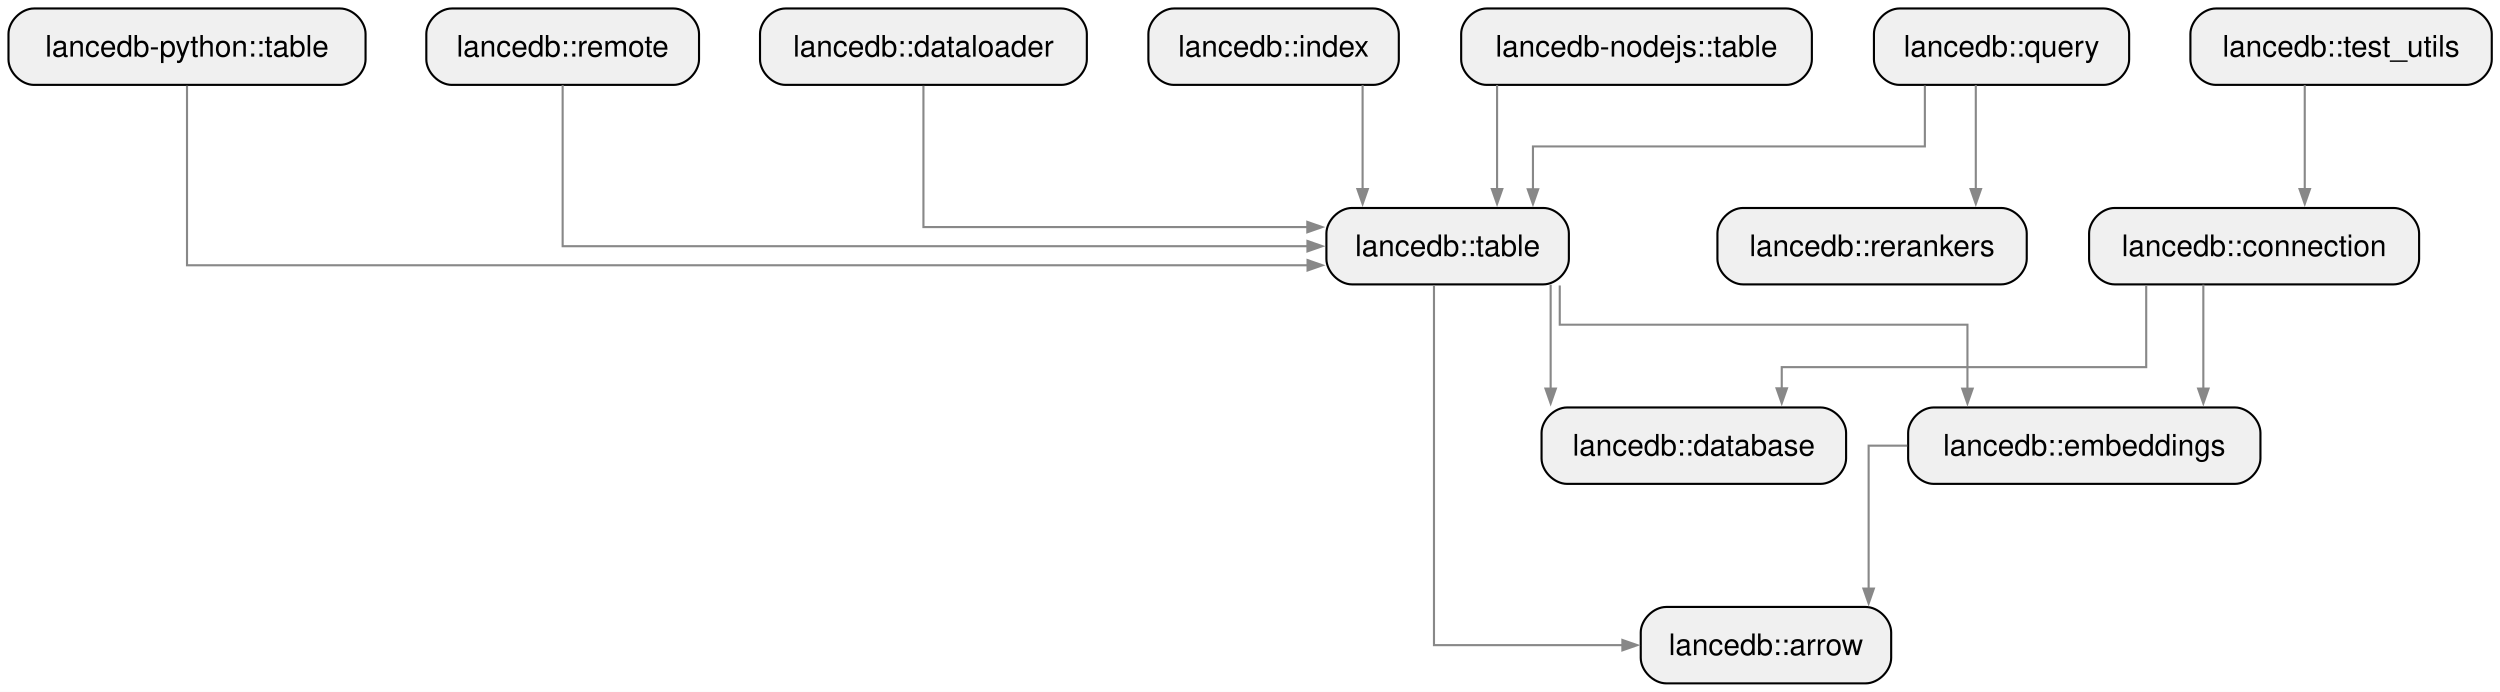
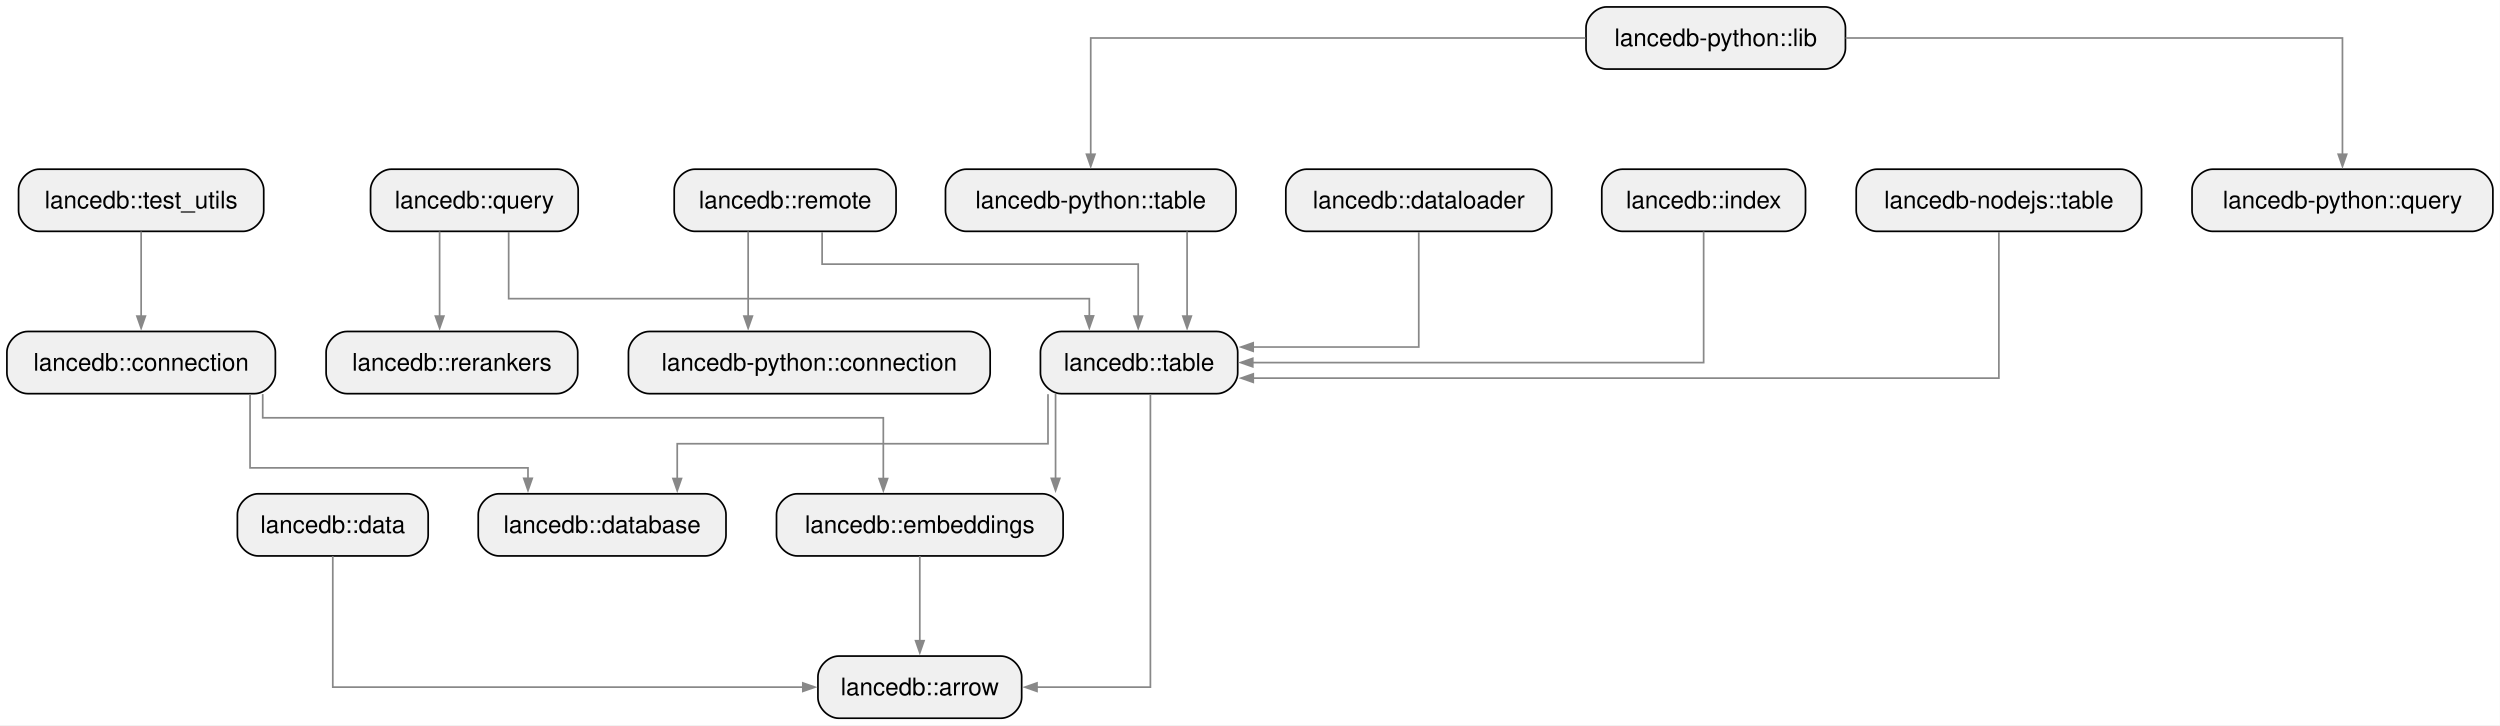
- <svg xmlns="http://www.w3.org/2000/svg" width="1178pt" height="326pt" viewBox="0.00 0.00 1178.00 326.00">
-   <g id="graph0" class="graph" transform="scale(1 1) rotate(0) translate(4 322)">
-     <polygon fill="white" stroke="none" points="-4,4 -4,-322 1174.12,-322 1174.12,4 -4,4" />
+ <svg xmlns="http://www.w3.org/2000/svg" width="1448pt" height="420pt" viewBox="0.00 0.00 1448.00 420.00">
+   <g id="graph0" class="graph" transform="scale(1 1) rotate(0) translate(4 416)">
+     <polygon fill="white" stroke="none" points="-4,4 -4,-416 1443.88,-416 1443.88,4 -4,4" />
    <g id="node1" class="node">
-       <path fill="#f0f0f0" stroke="black" d="M875.12,-36C875.12,-36 781.12,-36 781.12,-36 775.12,-36 769.12,-30 769.12,-24 769.12,-24 769.12,-12 769.12,-12 769.12,-6 775.12,0 781.12,0 781.12,0 875.12,0 875.12,0 881.12,0 887.12,-6 887.12,-12 887.12,-12 887.12,-24 887.12,-24 887.12,-30 881.12,-36 875.12,-36" />
-       <text xml:space="preserve" text-anchor="middle" x="828.12" y="-13.32" font-family="Helvetica,sans-Serif" font-size="14.00">lancedb::arrow</text>
+       <path fill="#f0f0f0" stroke="black" d="M575.75,-36C575.75,-36 481.75,-36 481.75,-36 475.75,-36 469.75,-30 469.75,-24 469.75,-24 469.75,-12 469.75,-12 469.75,-6 475.75,0 481.75,0 481.75,0 575.75,0 575.75,0 581.75,0 587.75,-6 587.75,-12 587.75,-12 587.75,-24 587.75,-24 587.75,-30 581.75,-36 575.75,-36" />
+       <text xml:space="preserve" text-anchor="middle" x="528.75" y="-13.32" font-family="Helvetica,sans-Serif" font-size="14.00">lancedb::arrow</text>
    </g>
    <g id="node2" class="node">
-       <path fill="#f0f0f0" stroke="black" d="M1123.88,-224C1123.88,-224 992.38,-224 992.38,-224 986.38,-224 980.38,-218 980.38,-212 980.38,-212 980.38,-200 980.38,-200 980.38,-194 986.38,-188 992.38,-188 992.38,-188 1123.88,-188 1123.88,-188 1129.88,-188 1135.88,-194 1135.88,-200 1135.88,-200 1135.88,-212 1135.88,-212 1135.88,-218 1129.88,-224 1123.88,-224" />
-       <text xml:space="preserve" text-anchor="middle" x="1058.12" y="-201.32" font-family="Helvetica,sans-Serif" font-size="14.00">lancedb::connection</text>
+       <path fill="#f0f0f0" stroke="black" d="M143.5,-224C143.5,-224 12,-224 12,-224 6,-224 0,-218 0,-212 0,-212 0,-200 0,-200 0,-194 6,-188 12,-188 12,-188 143.5,-188 143.5,-188 149.5,-188 155.5,-194 155.5,-200 155.5,-200 155.5,-212 155.5,-212 155.5,-218 149.5,-224 143.5,-224" />
+       <text xml:space="preserve" text-anchor="middle" x="77.75" y="-201.32" font-family="Helvetica,sans-Serif" font-size="14.00">lancedb::connection</text>
+     </g>
+     <g id="node4" class="node">
+       <path fill="#f0f0f0" stroke="black" d="M404.5,-130C404.5,-130 285,-130 285,-130 279,-130 273,-124 273,-118 273,-118 273,-106 273,-106 273,-100 279,-94 285,-94 285,-94 404.5,-94 404.5,-94 410.5,-94 416.5,-100 416.5,-106 416.5,-106 416.5,-118 416.5,-118 416.5,-124 410.5,-130 404.5,-130" />
+       <text xml:space="preserve" text-anchor="middle" x="344.75" y="-107.33" font-family="Helvetica,sans-Serif" font-size="14.00">lancedb::database</text>
+     </g>
+     <g id="edge1" class="edge">
+       <path fill="none" stroke="#888888" d="M140.83,-187.7C140.83,-169.73 140.83,-145 140.83,-145 140.83,-145 301.81,-145 301.81,-145 301.81,-145 301.81,-138.94 301.81,-138.94" />
+       <polygon fill="#888888" stroke="#888888" points="304.26,-138.94 301.81,-131.94 299.36,-138.94 304.26,-138.94" />
+     </g>
+     <g id="node6" class="node">
+       <path fill="#f0f0f0" stroke="black" d="M599.75,-130C599.75,-130 457.75,-130 457.75,-130 451.75,-130 445.75,-124 445.75,-118 445.75,-118 445.75,-106 445.75,-106 445.75,-100 451.75,-94 457.75,-94 457.75,-94 599.75,-94 599.75,-94 605.75,-94 611.75,-100 611.75,-106 611.75,-106 611.75,-118 611.75,-118 611.75,-124 605.75,-130 599.75,-130" />
+       <text xml:space="preserve" text-anchor="middle" x="528.75" y="-107.33" font-family="Helvetica,sans-Serif" font-size="14.00">lancedb::embeddings</text>
+     </g>
+     <g id="edge2" class="edge">
+       <path fill="none" stroke="#888888" d="M148.17,-187.76C148.17,-180.57 148.17,-174 148.17,-174 148.17,-174 507.62,-174 507.62,-174 507.62,-174 507.62,-138.78 507.62,-138.78" />
+       <polygon fill="#888888" stroke="#888888" points="510.08,-138.78 507.63,-131.78 505.18,-138.78 510.08,-138.78" />
    </g>
    <g id="node3" class="node">
-       <path fill="#f0f0f0" stroke="black" d="M853.88,-130C853.88,-130 734.38,-130 734.38,-130 728.38,-130 722.38,-124 722.38,-118 722.38,-118 722.38,-106 722.38,-106 722.38,-100 728.38,-94 734.38,-94 734.38,-94 853.88,-94 853.88,-94 859.88,-94 865.88,-100 865.88,-106 865.88,-106 865.88,-118 865.88,-118 865.88,-124 859.88,-130 853.88,-130" />
-       <text xml:space="preserve" text-anchor="middle" x="794.12" y="-107.33" font-family="Helvetica,sans-Serif" font-size="14.00">lancedb::database</text>
+       <path fill="#f0f0f0" stroke="black" d="M232,-130C232,-130 145.5,-130 145.5,-130 139.5,-130 133.5,-124 133.5,-118 133.5,-118 133.5,-106 133.5,-106 133.5,-100 139.5,-94 145.5,-94 145.5,-94 232,-94 232,-94 238,-94 244,-100 244,-106 244,-106 244,-118 244,-118 244,-124 238,-130 232,-130" />
+       <text xml:space="preserve" text-anchor="middle" x="188.75" y="-107.33" font-family="Helvetica,sans-Serif" font-size="14.00">lancedb::data</text>
    </g>
-     <g id="edge1" class="edge">
-       <path fill="none" stroke="#888888" d="M1007.29,-187.65C1007.29,-170.99 1007.29,-149 1007.29,-149 1007.29,-149 835.56,-149 835.56,-149 835.56,-149 835.56,-139.01 835.56,-139.01" />
-       <polygon fill="#888888" stroke="#888888" points="838.01,-139.01 835.56,-132.01 833.11,-139.01 838.01,-139.01" />
+     <g id="edge3" class="edge">
+       <path fill="none" stroke="#888888" d="M188.75,-93.88C188.75,-66.56 188.75,-18 188.75,-18 188.75,-18 461.01,-18 461.01,-18" />
+       <polygon fill="#888888" stroke="#888888" points="461.01,-20.45 468.01,-18 461.01,-15.55 461.01,-20.45" />
    </g>
    <g id="node5" class="node">
-       <path fill="#f0f0f0" stroke="black" d="M1049.12,-130C1049.12,-130 907.12,-130 907.12,-130 901.12,-130 895.12,-124 895.12,-118 895.12,-118 895.12,-106 895.12,-106 895.12,-100 901.12,-94 907.12,-94 907.12,-94 1049.12,-94 1049.12,-94 1055.12,-94 1061.12,-100 1061.12,-106 1061.12,-106 1061.12,-118 1061.12,-118 1061.12,-124 1055.12,-130 1049.12,-130" />
-       <text xml:space="preserve" text-anchor="middle" x="978.12" y="-107.33" font-family="Helvetica,sans-Serif" font-size="14.00">lancedb::embeddings</text>
+       <path fill="#f0f0f0" stroke="black" d="M882.75,-318C882.75,-318 752.75,-318 752.75,-318 746.75,-318 740.75,-312 740.75,-306 740.75,-306 740.75,-294 740.75,-294 740.75,-288 746.75,-282 752.75,-282 752.75,-282 882.75,-282 882.75,-282 888.75,-282 894.75,-288 894.75,-294 894.75,-294 894.75,-306 894.75,-306 894.75,-312 888.75,-318 882.75,-318" />
+       <text xml:space="preserve" text-anchor="middle" x="817.75" y="-295.32" font-family="Helvetica,sans-Serif" font-size="14.00">lancedb::dataloader</text>
    </g>
-     <g id="edge2" class="edge">
-       <path fill="none" stroke="#888888" d="M1034.21,-187.88C1034.21,-187.88 1034.21,-138.9 1034.21,-138.9" />
-       <polygon fill="#888888" stroke="#888888" points="1036.66,-138.9 1034.21,-131.9 1031.76,-138.9 1036.66,-138.9" />
+     <g id="node16" class="node">
+       <path fill="#f0f0f0" stroke="black" d="M700.88,-224C700.88,-224 610.62,-224 610.62,-224 604.62,-224 598.62,-218 598.62,-212 598.62,-212 598.62,-200 598.62,-200 598.62,-194 604.62,-188 610.62,-188 610.62,-188 700.88,-188 700.88,-188 706.88,-188 712.88,-194 712.88,-200 712.88,-200 712.88,-212 712.88,-212 712.88,-218 706.88,-224 700.88,-224" />
+       <text xml:space="preserve" text-anchor="middle" x="655.75" y="-201.32" font-family="Helvetica,sans-Serif" font-size="14.00">lancedb::table</text>
    </g>
-     <g id="node4" class="node">
-       <path fill="#f0f0f0" stroke="black" d="M496.12,-318C496.12,-318 366.12,-318 366.12,-318 360.12,-318 354.12,-312 354.12,-306 354.12,-306 354.12,-294 354.12,-294 354.12,-288 360.12,-282 366.12,-282 366.12,-282 496.12,-282 496.12,-282 502.12,-282 508.12,-288 508.12,-294 508.12,-294 508.12,-306 508.12,-306 508.12,-312 502.12,-318 496.12,-318" />
-       <text xml:space="preserve" text-anchor="middle" x="431.12" y="-295.32" font-family="Helvetica,sans-Serif" font-size="14.00">lancedb::dataloader</text>
+     <g id="edge4" class="edge">
+       <path fill="none" stroke="#888888" d="M817.75,-281.56C817.75,-256.56 817.75,-215 817.75,-215 817.75,-215 721.83,-215 721.83,-215" />
+       <polygon fill="#888888" stroke="#888888" points="721.83,-212.55 714.83,-215 721.83,-217.45 721.83,-212.55" />
+     </g>
+     <g id="edge5" class="edge">
+       <path fill="none" stroke="#888888" d="M528.75,-93.88C528.75,-93.88 528.75,-44.9 528.75,-44.9" />
+       <polygon fill="#888888" stroke="#888888" points="531.2,-44.9 528.75,-37.9 526.3,-44.9 531.2,-44.9" />
+     </g>
+     <g id="node7" class="node">
+       <path fill="#f0f0f0" stroke="black" d="M1029.75,-318C1029.75,-318 935.75,-318 935.75,-318 929.75,-318 923.75,-312 923.75,-306 923.75,-306 923.75,-294 923.75,-294 923.75,-288 929.75,-282 935.75,-282 935.75,-282 1029.75,-282 1029.75,-282 1035.75,-282 1041.75,-288 1041.75,-294 1041.75,-294 1041.75,-306 1041.75,-306 1041.75,-312 1035.75,-318 1029.75,-318" />
+       <text xml:space="preserve" text-anchor="middle" x="982.75" y="-295.32" font-family="Helvetica,sans-Serif" font-size="14.00">lancedb::index</text>
+     </g>
+     <g id="edge6" class="edge">
+       <path fill="none" stroke="#888888" d="M982.75,-281.88C982.75,-254.56 982.75,-206 982.75,-206 982.75,-206 721.6,-206 721.6,-206" />
+       <polygon fill="#888888" stroke="#888888" points="721.6,-203.55 714.6,-206 721.6,-208.45 721.6,-203.55" />
+     </g>
+     <g id="node8" class="node">
+       <path fill="#f0f0f0" stroke="black" d="M1224.38,-318C1224.38,-318 1083.12,-318 1083.12,-318 1077.12,-318 1071.12,-312 1071.12,-306 1071.12,-306 1071.12,-294 1071.12,-294 1071.12,-288 1077.12,-282 1083.12,-282 1083.12,-282 1224.38,-282 1224.38,-282 1230.38,-282 1236.38,-288 1236.38,-294 1236.38,-294 1236.38,-306 1236.38,-306 1236.38,-312 1230.38,-318 1224.38,-318" />
+       <text xml:space="preserve" text-anchor="middle" x="1153.75" y="-295.32" font-family="Helvetica,sans-Serif" font-size="14.00">lancedb-nodejs::table</text>
+     </g>
+     <g id="edge7" class="edge">
+       <path fill="none" stroke="#888888" d="M1153.75,-281.59C1153.75,-251.96 1153.75,-197 1153.75,-197 1153.75,-197 721.88,-197 721.88,-197" />
+       <polygon fill="#888888" stroke="#888888" points="721.88,-194.55 714.88,-197 721.88,-199.45 721.88,-194.55" />
+     </g>
+     <g id="node9" class="node">
+       <path fill="#f0f0f0" stroke="black" d="M557.5,-224C557.5,-224 372,-224 372,-224 366,-224 360,-218 360,-212 360,-212 360,-200 360,-200 360,-194 366,-188 372,-188 372,-188 557.5,-188 557.5,-188 563.5,-188 569.5,-194 569.5,-200 569.5,-200 569.5,-212 569.5,-212 569.5,-218 563.5,-224 557.5,-224" />
+       <text xml:space="preserve" text-anchor="middle" x="464.75" y="-201.32" font-family="Helvetica,sans-Serif" font-size="14.00">lancedb-python::connection</text>
+     </g>
+     <g id="node10" class="node">
+       <path fill="#f0f0f0" stroke="black" d="M1052.88,-412C1052.88,-412 926.62,-412 926.62,-412 920.62,-412 914.62,-406 914.62,-400 914.62,-400 914.62,-388 914.62,-388 914.62,-382 920.62,-376 926.62,-376 926.62,-376 1052.88,-376 1052.88,-376 1058.88,-376 1064.88,-382 1064.88,-388 1064.88,-388 1064.88,-400 1064.88,-400 1064.88,-406 1058.88,-412 1052.88,-412" />
+       <text xml:space="preserve" text-anchor="middle" x="989.75" y="-389.32" font-family="Helvetica,sans-Serif" font-size="14.00">lancedb-python::lib</text>
+     </g>
+     <g id="node11" class="node">
+       <path fill="#f0f0f0" stroke="black" d="M1427.88,-318C1427.88,-318 1277.62,-318 1277.62,-318 1271.62,-318 1265.62,-312 1265.62,-306 1265.62,-306 1265.62,-294 1265.62,-294 1265.62,-288 1271.62,-282 1277.62,-282 1277.62,-282 1427.88,-282 1427.88,-282 1433.88,-282 1439.88,-288 1439.88,-294 1439.88,-294 1439.88,-306 1439.88,-306 1439.88,-312 1433.88,-318 1427.88,-318" />
+       <text xml:space="preserve" text-anchor="middle" x="1352.75" y="-295.32" font-family="Helvetica,sans-Serif" font-size="14.00">lancedb-python::query</text>
+     </g>
+     <g id="edge8" class="edge">
+       <path fill="none" stroke="#888888" d="M1064.96,-394C1171.29,-394 1352.75,-394 1352.75,-394 1352.75,-394 1352.75,-326.64 1352.75,-326.64" />
+       <polygon fill="#888888" stroke="#888888" points="1355.2,-326.64 1352.75,-319.64 1350.3,-326.64 1355.2,-326.64" />
    </g>
    <g id="node12" class="node">
-       <path fill="#f0f0f0" stroke="black" d="M723.25,-224C723.25,-224 633,-224 633,-224 627,-224 621,-218 621,-212 621,-212 621,-200 621,-200 621,-194 627,-188 633,-188 633,-188 723.25,-188 723.25,-188 729.25,-188 735.25,-194 735.25,-200 735.25,-200 735.25,-212 735.25,-212 735.25,-218 729.25,-224 723.25,-224" />
-       <text xml:space="preserve" text-anchor="middle" x="678.12" y="-201.32" font-family="Helvetica,sans-Serif" font-size="14.00">lancedb::table</text>
-     </g>
-     <g id="edge3" class="edge">
-       <path fill="none" stroke="#888888" d="M431.12,-281.56C431.12,-256.56 431.12,-215 431.12,-215 431.12,-215 612.01,-215 612.01,-215" />
-       <polygon fill="#888888" stroke="#888888" points="612.01,-217.45 619.01,-215 612.01,-212.55 612.01,-217.45" />
-     </g>
-     <g id="edge4" class="edge">
-       <path fill="none" stroke="#888888" d="M894.67,-112C883.88,-112 876.5,-112 876.5,-112 876.5,-112 876.5,-44.64 876.5,-44.64" />
-       <polygon fill="#888888" stroke="#888888" points="878.95,-44.64 876.5,-37.64 874.05,-44.64 878.95,-44.64" />
-     </g>
-     <g id="node6" class="node">
-       <path fill="#f0f0f0" stroke="black" d="M643.12,-318C643.12,-318 549.12,-318 549.12,-318 543.12,-318 537.12,-312 537.12,-306 537.12,-306 537.12,-294 537.12,-294 537.12,-288 543.12,-282 549.12,-282 549.12,-282 643.12,-282 643.12,-282 649.12,-282 655.12,-288 655.12,-294 655.12,-294 655.12,-306 655.12,-306 655.12,-312 649.12,-318 643.12,-318" />
-       <text xml:space="preserve" text-anchor="middle" x="596.12" y="-295.32" font-family="Helvetica,sans-Serif" font-size="14.00">lancedb::index</text>
-     </g>
-     <g id="edge5" class="edge">
-       <path fill="none" stroke="#888888" d="M638.06,-281.88C638.06,-281.88 638.06,-232.9 638.06,-232.9" />
-       <polygon fill="#888888" stroke="#888888" points="640.51,-232.9 638.06,-225.9 635.61,-232.9 640.51,-232.9" />
-     </g>
-     <g id="node7" class="node">
-       <path fill="#f0f0f0" stroke="black" d="M837.75,-318C837.75,-318 696.5,-318 696.5,-318 690.5,-318 684.5,-312 684.5,-306 684.5,-306 684.5,-294 684.5,-294 684.5,-288 690.5,-282 696.5,-282 696.5,-282 837.75,-282 837.75,-282 843.75,-282 849.75,-288 849.75,-294 849.75,-294 849.75,-306 849.75,-306 849.75,-312 843.75,-318 837.75,-318" />
-       <text xml:space="preserve" text-anchor="middle" x="767.12" y="-295.32" font-family="Helvetica,sans-Serif" font-size="14.00">lancedb-nodejs::table</text>
-     </g>
-     <g id="edge6" class="edge">
-       <path fill="none" stroke="#888888" d="M701.42,-281.88C701.42,-281.88 701.42,-232.9 701.42,-232.9" />
-       <polygon fill="#888888" stroke="#888888" points="703.87,-232.9 701.42,-225.9 698.97,-232.9 703.87,-232.9" />
-     </g>
-     <g id="node8" class="node">
-       <path fill="#f0f0f0" stroke="black" d="M156.25,-318C156.25,-318 12,-318 12,-318 6,-318 0,-312 0,-306 0,-306 0,-294 0,-294 0,-288 6,-282 12,-282 12,-282 156.25,-282 156.25,-282 162.25,-282 168.25,-288 168.25,-294 168.25,-294 168.25,-306 168.25,-306 168.25,-312 162.25,-318 156.25,-318" />
-       <text xml:space="preserve" text-anchor="middle" x="84.12" y="-295.32" font-family="Helvetica,sans-Serif" font-size="14.00">lancedb-python::table</text>
-     </g>
-     <g id="edge7" class="edge">
-       <path fill="none" stroke="#888888" d="M84.12,-281.59C84.12,-251.96 84.12,-197 84.12,-197 84.12,-197 612.12,-197 612.12,-197" />
-       <polygon fill="#888888" stroke="#888888" points="612.12,-199.45 619.12,-197 612.12,-194.55 612.12,-199.45" />
-     </g>
-     <g id="node9" class="node">
-       <path fill="#f0f0f0" stroke="black" d="M987.25,-318C987.25,-318 891,-318 891,-318 885,-318 879,-312 879,-306 879,-306 879,-294 879,-294 879,-288 885,-282 891,-282 891,-282 987.25,-282 987.25,-282 993.25,-282 999.25,-288 999.25,-294 999.25,-294 999.25,-306 999.25,-306 999.25,-312 993.25,-318 987.25,-318" />
-       <text xml:space="preserve" text-anchor="middle" x="939.12" y="-295.32" font-family="Helvetica,sans-Serif" font-size="14.00">lancedb::query</text>
-     </g>
-     <g id="node11" class="node">
-       <path fill="#f0f0f0" stroke="black" d="M939,-224C939,-224 817.25,-224 817.25,-224 811.25,-224 805.25,-218 805.25,-212 805.25,-212 805.25,-200 805.25,-200 805.25,-194 811.25,-188 817.25,-188 817.25,-188 939,-188 939,-188 945,-188 951,-194 951,-200 951,-200 951,-212 951,-212 951,-218 945,-224 939,-224" />
-       <text xml:space="preserve" text-anchor="middle" x="878.12" y="-201.32" font-family="Helvetica,sans-Serif" font-size="14.00">lancedb::rerankers</text>
-     </g>
-     <g id="edge8" class="edge">
-       <path fill="none" stroke="#888888" d="M927,-281.88C927,-281.88 927,-232.9 927,-232.9" />
-       <polygon fill="#888888" stroke="#888888" points="929.45,-232.9 927,-225.9 924.55,-232.9 929.45,-232.9" />
+       <path fill="#f0f0f0" stroke="black" d="M699.88,-318C699.88,-318 555.62,-318 555.62,-318 549.62,-318 543.62,-312 543.62,-306 543.62,-306 543.62,-294 543.62,-294 543.62,-288 549.62,-282 555.62,-282 555.62,-282 699.88,-282 699.88,-282 705.88,-282 711.88,-288 711.88,-294 711.88,-294 711.88,-306 711.88,-306 711.88,-312 705.88,-318 699.88,-318" />
+       <text xml:space="preserve" text-anchor="middle" x="627.75" y="-295.32" font-family="Helvetica,sans-Serif" font-size="14.00">lancedb-python::table</text>
    </g>
    <g id="edge9" class="edge">
-       <path fill="none" stroke="#888888" d="M903,-281.69C903,-268.5 903,-253 903,-253 903,-253 718.33,-253 718.33,-253 718.33,-253 718.33,-232.82 718.33,-232.82" />
-       <polygon fill="#888888" stroke="#888888" points="720.78,-232.82 718.33,-225.82 715.88,-232.82 720.78,-232.82" />
-     </g>
-     <g id="node10" class="node">
-       <path fill="#f0f0f0" stroke="black" d="M313.38,-318C313.38,-318 208.88,-318 208.88,-318 202.88,-318 196.88,-312 196.88,-306 196.88,-306 196.88,-294 196.88,-294 196.88,-288 202.88,-282 208.88,-282 208.88,-282 313.38,-282 313.38,-282 319.38,-282 325.38,-288 325.38,-294 325.38,-294 325.38,-306 325.38,-306 325.38,-312 319.38,-318 313.38,-318" />
-       <text xml:space="preserve" text-anchor="middle" x="261.12" y="-295.32" font-family="Helvetica,sans-Serif" font-size="14.00">lancedb::remote</text>
+       <path fill="none" stroke="#888888" d="M914.3,-394C808.21,-394 627.75,-394 627.75,-394 627.75,-394 627.75,-326.64 627.75,-326.64" />
+       <polygon fill="#888888" stroke="#888888" points="630.2,-326.64 627.75,-319.64 625.3,-326.64 630.2,-326.64" />
    </g>
    <g id="edge10" class="edge">
-       <path fill="none" stroke="#888888" d="M261.12,-281.88C261.12,-254.56 261.12,-206 261.12,-206 261.12,-206 612.07,-206 612.07,-206" />
-       <polygon fill="#888888" stroke="#888888" points="612.07,-208.45 619.07,-206 612.07,-203.55 612.07,-208.45" />
+       <path fill="none" stroke="#888888" d="M683.56,-281.88C683.56,-281.88 683.56,-232.9 683.56,-232.9" />
+       <polygon fill="#888888" stroke="#888888" points="686.01,-232.9 683.56,-225.9 681.11,-232.9 686.01,-232.9" />
+     </g>
+     <g id="node13" class="node">
+       <path fill="#f0f0f0" stroke="black" d="M318.88,-318C318.88,-318 222.62,-318 222.62,-318 216.62,-318 210.62,-312 210.62,-306 210.62,-306 210.62,-294 210.62,-294 210.62,-288 216.62,-282 222.62,-282 222.62,-282 318.88,-282 318.88,-282 324.88,-282 330.88,-288 330.88,-294 330.88,-294 330.88,-306 330.88,-306 330.88,-312 324.88,-318 318.88,-318" />
+       <text xml:space="preserve" text-anchor="middle" x="270.75" y="-295.32" font-family="Helvetica,sans-Serif" font-size="14.00">lancedb::query</text>
+     </g>
+     <g id="node15" class="node">
+       <path fill="#f0f0f0" stroke="black" d="M318.62,-224C318.62,-224 196.88,-224 196.88,-224 190.88,-224 184.88,-218 184.88,-212 184.88,-212 184.88,-200 184.88,-200 184.88,-194 190.88,-188 196.88,-188 196.88,-188 318.62,-188 318.62,-188 324.62,-188 330.62,-194 330.62,-200 330.62,-200 330.62,-212 330.62,-212 330.62,-218 324.62,-224 318.62,-224" />
+       <text xml:space="preserve" text-anchor="middle" x="257.75" y="-201.32" font-family="Helvetica,sans-Serif" font-size="14.00">lancedb::rerankers</text>
    </g>
    <g id="edge11" class="edge">
-       <path fill="none" stroke="#888888" d="M671.69,-187.63C671.69,-140.33 671.69,-18 671.69,-18 671.69,-18 760.47,-18 760.47,-18" />
-       <polygon fill="#888888" stroke="#888888" points="760.47,-20.45 767.47,-18 760.47,-15.55 760.47,-20.45" />
+       <path fill="none" stroke="#888888" d="M250.62,-281.88C250.62,-281.88 250.62,-232.9 250.62,-232.9" />
+       <polygon fill="#888888" stroke="#888888" points="253.08,-232.9 250.63,-225.9 248.18,-232.9 253.08,-232.9" />
    </g>
    <g id="edge12" class="edge">
-       <path fill="none" stroke="#888888" d="M726.67,-187.88C726.67,-187.88 726.67,-138.9 726.67,-138.9" />
-       <polygon fill="#888888" stroke="#888888" points="729.12,-138.9 726.67,-131.9 724.22,-138.9 729.12,-138.9" />
+       <path fill="none" stroke="#888888" d="M290.62,-281.65C290.62,-264.99 290.62,-243 290.62,-243 290.62,-243 626.94,-243 626.94,-243 626.94,-243 626.94,-233.01 626.94,-233.01" />
+       <polygon fill="#888888" stroke="#888888" points="629.39,-233.01 626.94,-226.01 624.49,-233.01 629.39,-233.01" />
+     </g>
+     <g id="node14" class="node">
+       <path fill="#f0f0f0" stroke="black" d="M503,-318C503,-318 398.5,-318 398.5,-318 392.5,-318 386.5,-312 386.5,-306 386.5,-306 386.5,-294 386.5,-294 386.5,-288 392.5,-282 398.5,-282 398.5,-282 503,-282 503,-282 509,-282 515,-288 515,-294 515,-294 515,-306 515,-306 515,-312 509,-318 503,-318" />
+       <text xml:space="preserve" text-anchor="middle" x="450.75" y="-295.32" font-family="Helvetica,sans-Serif" font-size="14.00">lancedb::remote</text>
    </g>
    <g id="edge13" class="edge">
-       <path fill="none" stroke="#888888" d="M730.96,-187.5C730.96,-178.25 730.96,-169 730.96,-169 730.96,-169 923.06,-169 923.06,-169 923.06,-169 923.06,-138.86 923.06,-138.86" />
-       <polygon fill="#888888" stroke="#888888" points="925.51,-138.86 923.06,-131.86 920.61,-138.86 925.51,-138.86" />
-     </g>
-     <g id="node13" class="node">
-       <path fill="#f0f0f0" stroke="black" d="M1158.12,-318C1158.12,-318 1040.12,-318 1040.12,-318 1034.12,-318 1028.12,-312 1028.12,-306 1028.12,-306 1028.12,-294 1028.12,-294 1028.12,-288 1034.12,-282 1040.12,-282 1040.12,-282 1158.12,-282 1158.12,-282 1164.12,-282 1170.12,-288 1170.12,-294 1170.12,-294 1170.12,-306 1170.12,-306 1170.12,-312 1164.12,-318 1158.12,-318" />
-       <text xml:space="preserve" text-anchor="middle" x="1099.12" y="-295.32" font-family="Helvetica,sans-Serif" font-size="14.00">lancedb::test_utils</text>
+       <path fill="none" stroke="#888888" d="M429.33,-281.88C429.33,-281.88 429.33,-232.9 429.33,-232.9" />
+       <polygon fill="#888888" stroke="#888888" points="431.78,-232.9 429.33,-225.9 426.88,-232.9 431.78,-232.9" />
    </g>
    <g id="edge14" class="edge">
-       <path fill="none" stroke="#888888" d="M1082,-281.88C1082,-281.88 1082,-232.9 1082,-232.9" />
-       <polygon fill="#888888" stroke="#888888" points="1084.45,-232.9 1082,-225.9 1079.55,-232.9 1084.45,-232.9" />
+       <path fill="none" stroke="#888888" d="M472.17,-281.5C472.17,-272.25 472.17,-263 472.17,-263 472.17,-263 655.25,-263 655.25,-263 655.25,-263 655.25,-232.86 655.25,-232.86" />
+       <polygon fill="#888888" stroke="#888888" points="657.7,-232.86 655.25,-225.86 652.8,-232.86 657.7,-232.86" />
+     </g>
+     <g id="edge15" class="edge">
+       <path fill="none" stroke="#888888" d="M662.31,-187.63C662.31,-140.33 662.31,-18 662.31,-18 662.31,-18 596.62,-18 596.62,-18" />
+       <polygon fill="#888888" stroke="#888888" points="596.62,-15.55 589.62,-18 596.62,-20.45 596.62,-15.55" />
+     </g>
+     <g id="edge16" class="edge">
+       <path fill="none" stroke="#888888" d="M603,-187.69C603,-174.5 603,-159 603,-159 603,-159 388.25,-159 388.25,-159 388.25,-159 388.25,-138.82 388.25,-138.82" />
+       <polygon fill="#888888" stroke="#888888" points="390.7,-138.82 388.25,-131.82 385.8,-138.82 390.7,-138.82" />
+     </g>
+     <g id="edge17" class="edge">
+       <path fill="none" stroke="#888888" d="M607.38,-187.88C607.38,-187.88 607.38,-138.9 607.38,-138.9" />
+       <polygon fill="#888888" stroke="#888888" points="609.83,-138.9 607.38,-131.9 604.93,-138.9 609.83,-138.9" />
+     </g>
+     <g id="node17" class="node">
+       <path fill="#f0f0f0" stroke="black" d="M136.75,-318C136.75,-318 18.75,-318 18.75,-318 12.75,-318 6.75,-312 6.75,-306 6.75,-306 6.75,-294 6.75,-294 6.75,-288 12.75,-282 18.75,-282 18.75,-282 136.75,-282 136.75,-282 142.75,-282 148.75,-288 148.75,-294 148.75,-294 148.75,-306 148.75,-306 148.75,-312 142.75,-318 136.75,-318" />
+       <text xml:space="preserve" text-anchor="middle" x="77.75" y="-295.32" font-family="Helvetica,sans-Serif" font-size="14.00">lancedb::test_utils</text>
+     </g>
+     <g id="edge18" class="edge">
+       <path fill="none" stroke="#888888" d="M77.75,-281.88C77.75,-281.88 77.75,-232.9 77.75,-232.9" />
+       <polygon fill="#888888" stroke="#888888" points="80.2,-232.9 77.75,-225.9 75.3,-232.9 80.2,-232.9" />
    </g>
  </g>
</svg>
